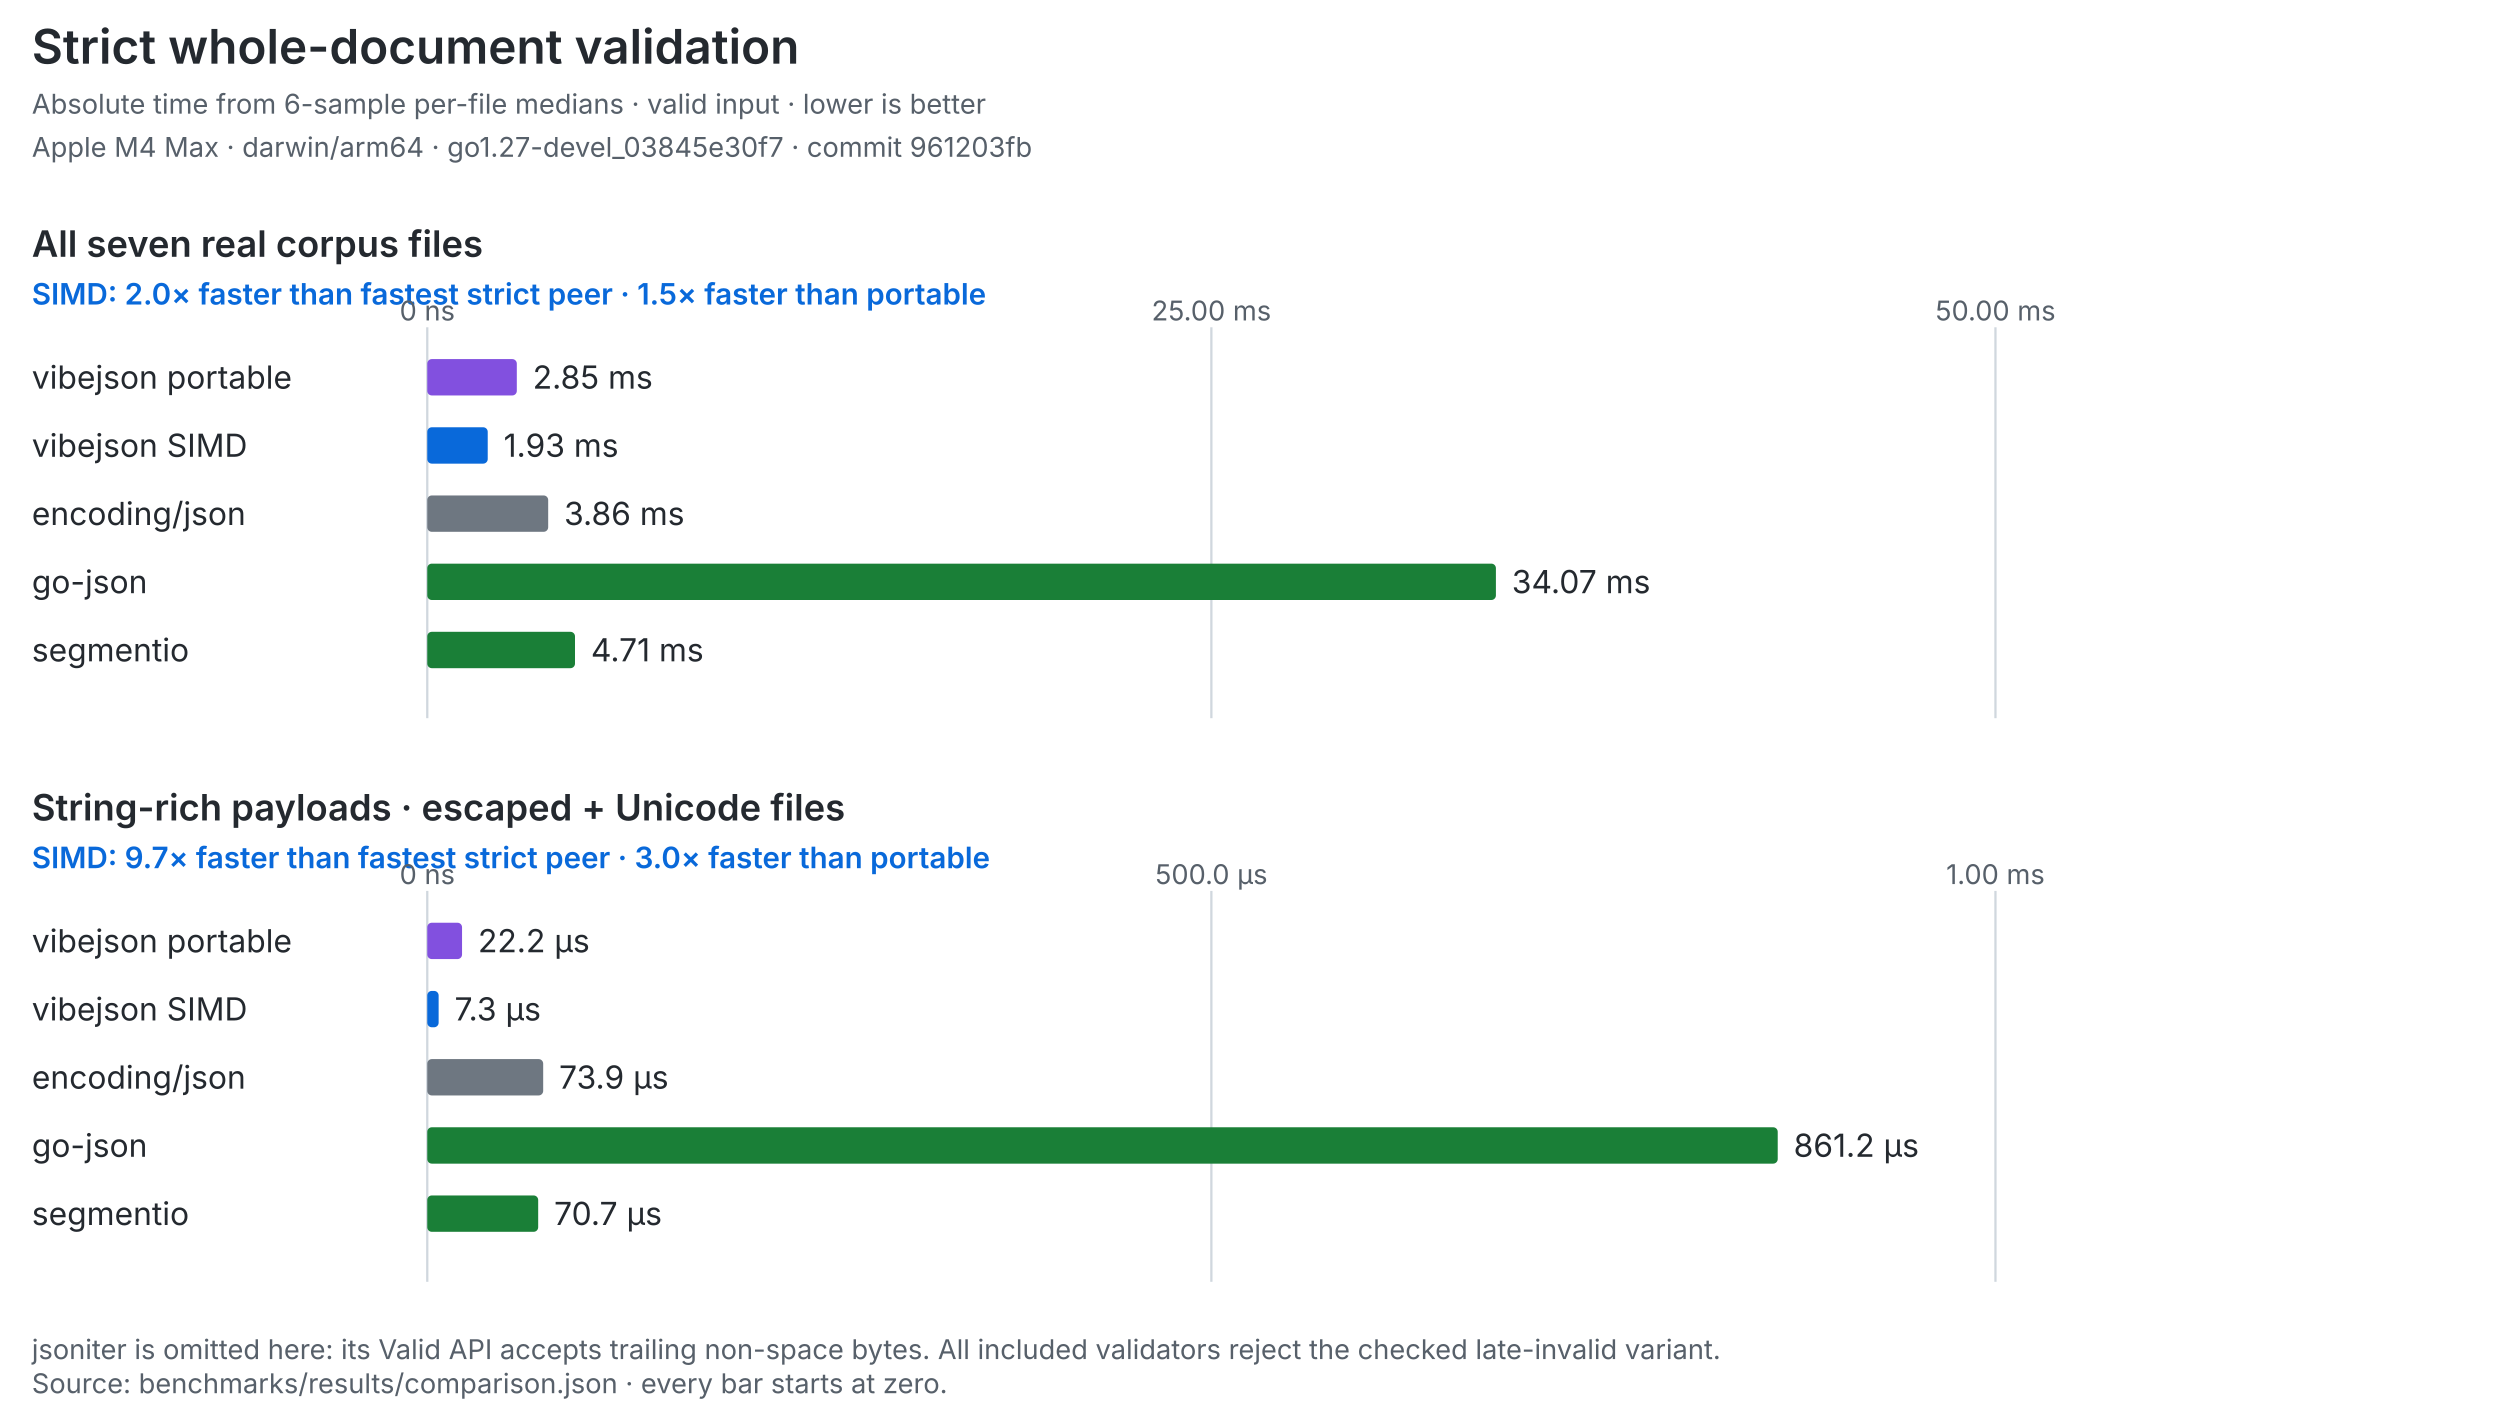
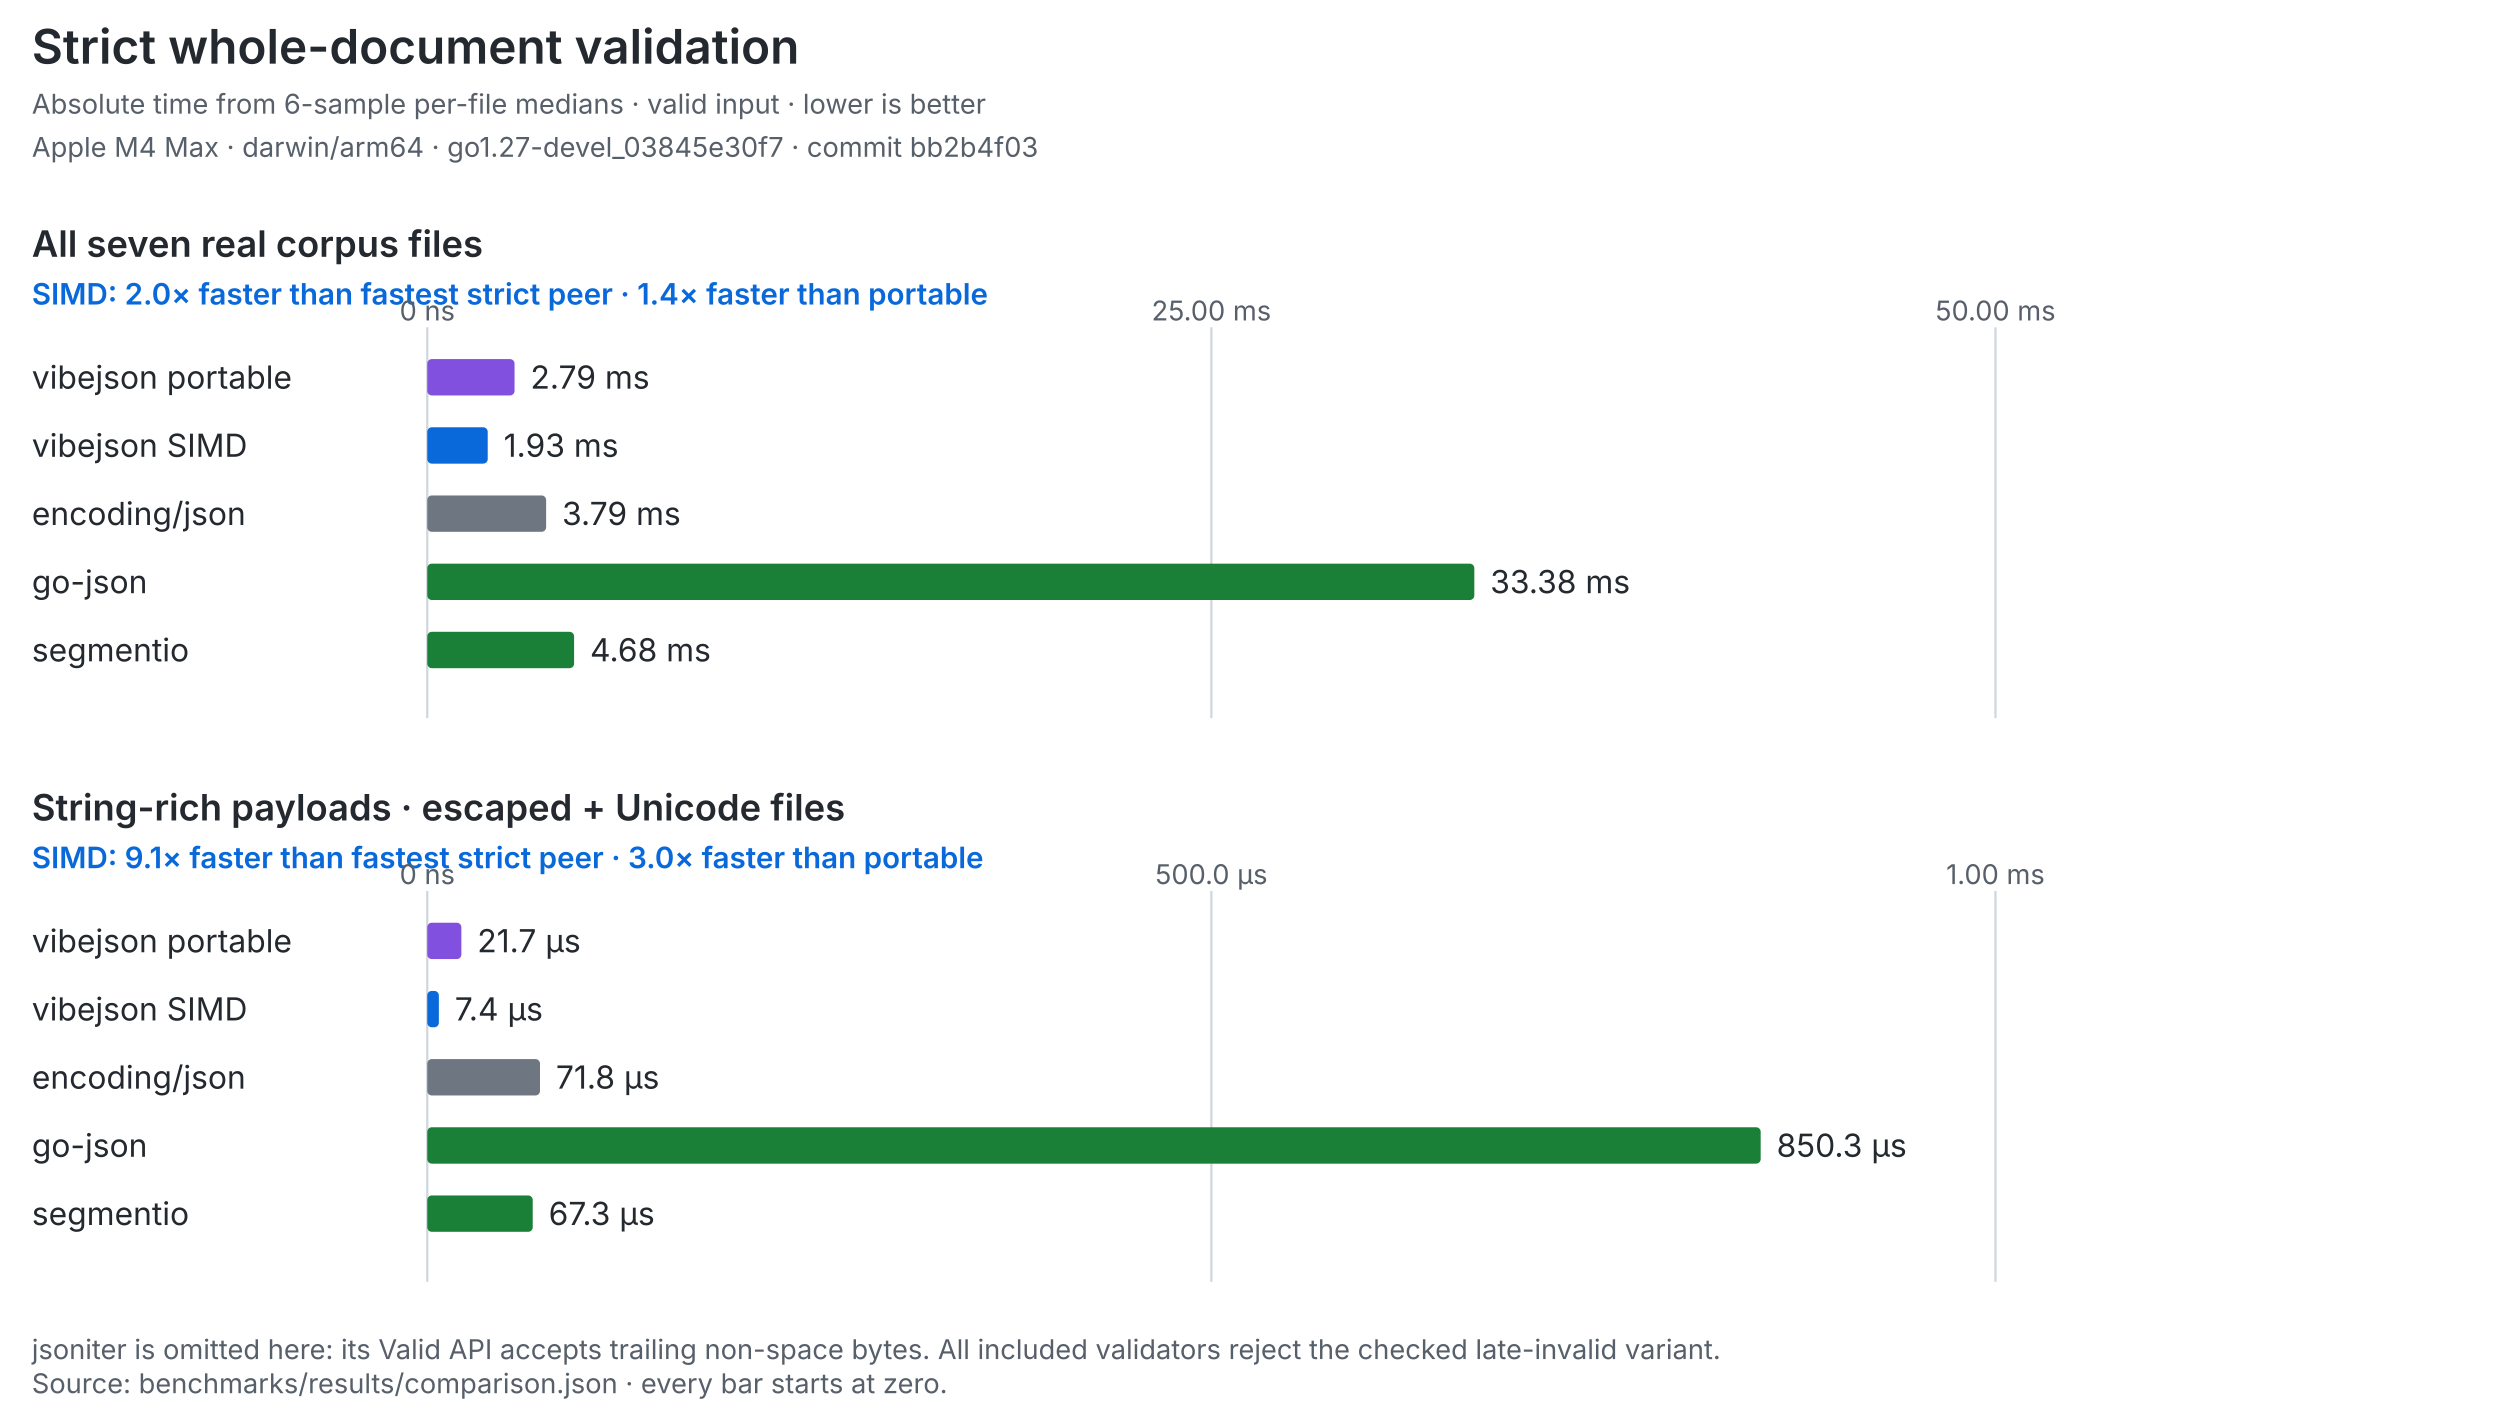
<svg xmlns="http://www.w3.org/2000/svg" width="1100" height="622" viewBox="0 0 1100 622" role="img" aria-labelledby="title desc">
  <style>
text{fill:#24292f;font:14px -apple-system,BlinkMacSystemFont,"Segoe UI",sans-serif}.heading{font-size:21px;font-weight:600}.panel{font-size:16px;font-weight:600}.note{font-size:12px;fill:#57606a}.gain{font-size:13px;fill:#0969da;font-weight:600}.grid{stroke:#d0d7de;stroke-width:1}.portable{fill:#8250df}.simd{fill:#0969da}.reference{fill:#6e7781}.peer{fill:#1a7f37}@media(prefers-color-scheme:dark){text{fill:#f0f6fc}.note{fill:#8c959f}.gain{fill:#58a6ff}.grid{stroke:#30363d}.portable{fill:#bc8cff}.simd{fill:#58a6ff}.reference{fill:#8c959f}.peer{fill:#3fb950}}</style>
  <text class="heading" x="14" y="28">Strict whole-document validation</text>
  <text class="note" x="14" y="50">Absolute time from 6-sample per-file medians · valid input · lower is better</text>
-   <text class="note" x="14" y="69">Apple M4 Max · darwin/arm64 · go1.27-devel_03845e30f7 · commit 961203fb</text>
+   <text class="note" x="14" y="69">Apple M4 Max · darwin/arm64 · go1.27-devel_03845e30f7 · commit bb2b4f03</text>
  <text class="panel" x="14" y="113.0">All seven real corpus files</text>
-   <text class="gain" x="14" y="134.0">SIMD: 2.0× faster than fastest strict peer · 1.5× faster than portable</text>
+   <text class="gain" x="14" y="134.0">SIMD: 2.0× faster than fastest strict peer · 1.4× faster than portable</text>
  <line class="grid" x1="188.0" y1="144.0" x2="188.0" y2="316.0" />
  <text class="note" x="188.0" y="141.0" text-anchor="middle">0 ns</text>
  <line class="grid" x1="533.0" y1="144.0" x2="533.0" y2="316.0" />
  <text class="note" x="533.0" y="141.0" text-anchor="middle">25.00 ms</text>
  <line class="grid" x1="878.0" y1="144.0" x2="878.0" y2="316.0" />
  <text class="note" x="878.0" y="141.0" text-anchor="middle">50.00 ms</text>
  <text x="14" y="171.0">vibejson portable</text>
-   <rect class="portable" x="188.0" y="158.0" width="39.4" height="16" rx="2" />
-   <text x="234.4" y="171.0">2.85 ms</text>
+   <rect class="portable" x="188.0" y="158.0" width="38.4" height="16" rx="2" />
+   <text x="233.4" y="171.0">2.79 ms</text>
  <text x="14" y="201.0">vibejson SIMD</text>
  <rect class="simd" x="188.0" y="188.0" width="26.6" height="16" rx="2" />
  <text x="221.6" y="201.0">1.93 ms</text>
  <text x="14" y="231.0">encoding/json</text>
-   <rect class="reference" x="188.0" y="218.0" width="53.2" height="16" rx="2" />
-   <text x="248.2" y="231.0">3.86 ms</text>
+   <rect class="reference" x="188.0" y="218.0" width="52.3" height="16" rx="2" />
+   <text x="247.3" y="231.0">3.79 ms</text>
  <text x="14" y="261.0">go-json</text>
-   <rect class="peer" x="188.0" y="248.0" width="470.2" height="16" rx="2" />
-   <text x="665.2" y="261.0">34.07 ms</text>
+   <rect class="peer" x="188.0" y="248.0" width="460.7" height="16" rx="2" />
+   <text x="655.7" y="261.0">33.38 ms</text>
  <text x="14" y="291.0">segmentio</text>
-   <rect class="peer" x="188.0" y="278.0" width="65.0" height="16" rx="2" />
-   <text x="260.0" y="291.0">4.71 ms</text>
+   <rect class="peer" x="188.0" y="278.0" width="64.6" height="16" rx="2" />
+   <text x="259.6" y="291.0">4.68 ms</text>
  <text class="panel" x="14" y="361.0">String-rich payloads · escaped + Unicode files</text>
-   <text class="gain" x="14" y="382.0">SIMD: 9.7× faster than fastest strict peer · 3.0× faster than portable</text>
+   <text class="gain" x="14" y="382.0">SIMD: 9.1× faster than fastest strict peer · 3.0× faster than portable</text>
  <line class="grid" x1="188.0" y1="392.0" x2="188.0" y2="564.0" />
  <text class="note" x="188.0" y="389.0" text-anchor="middle">0 ns</text>
  <line class="grid" x1="533.0" y1="392.0" x2="533.0" y2="564.0" />
  <text class="note" x="533.0" y="389.0" text-anchor="middle">500.0 µs</text>
  <line class="grid" x1="878.0" y1="392.0" x2="878.0" y2="564.0" />
  <text class="note" x="878.0" y="389.0" text-anchor="middle">1.00 ms</text>
  <text x="14" y="419.0">vibejson portable</text>
-   <rect class="portable" x="188.0" y="406.0" width="15.3" height="16" rx="2" />
-   <text x="210.3" y="419.0">22.2 µs</text>
+   <rect class="portable" x="188.0" y="406.0" width="15.0" height="16" rx="2" />
+   <text x="210.0" y="419.0">21.7 µs</text>
  <text x="14" y="449.0">vibejson SIMD</text>
-   <rect class="simd" x="188.0" y="436.0" width="5.0" height="16" rx="2" />
-   <text x="200.0" y="449.0">7.3 µs</text>
+   <rect class="simd" x="188.0" y="436.0" width="5.1" height="16" rx="2" />
+   <text x="200.1" y="449.0">7.4 µs</text>
  <text x="14" y="479.0">encoding/json</text>
-   <rect class="reference" x="188.0" y="466.0" width="51.0" height="16" rx="2" />
-   <text x="246.0" y="479.0">73.9 µs</text>
+   <rect class="reference" x="188.0" y="466.0" width="49.6" height="16" rx="2" />
+   <text x="244.6" y="479.0">71.8 µs</text>
  <text x="14" y="509.0">go-json</text>
-   <rect class="peer" x="188.0" y="496.0" width="594.2" height="16" rx="2" />
-   <text x="789.2" y="509.0">861.2 µs</text>
+   <rect class="peer" x="188.0" y="496.0" width="586.7" height="16" rx="2" />
+   <text x="781.7" y="509.0">850.3 µs</text>
  <text x="14" y="539.0">segmentio</text>
-   <rect class="peer" x="188.0" y="526.0" width="48.8" height="16" rx="2" />
-   <text x="243.8" y="539.0">70.7 µs</text>
+   <rect class="peer" x="188.0" y="526.0" width="46.4" height="16" rx="2" />
+   <text x="241.4" y="539.0">67.3 µs</text>
  <text class="note" x="14" y="598">jsoniter is omitted here: its Valid API accepts trailing non-space bytes. All included validators reject the checked late-invalid variant.</text>
  <text class="note" x="14" y="613">Source: benchmarks/results/comparison.json · every bar starts at zero.</text>
</svg>
